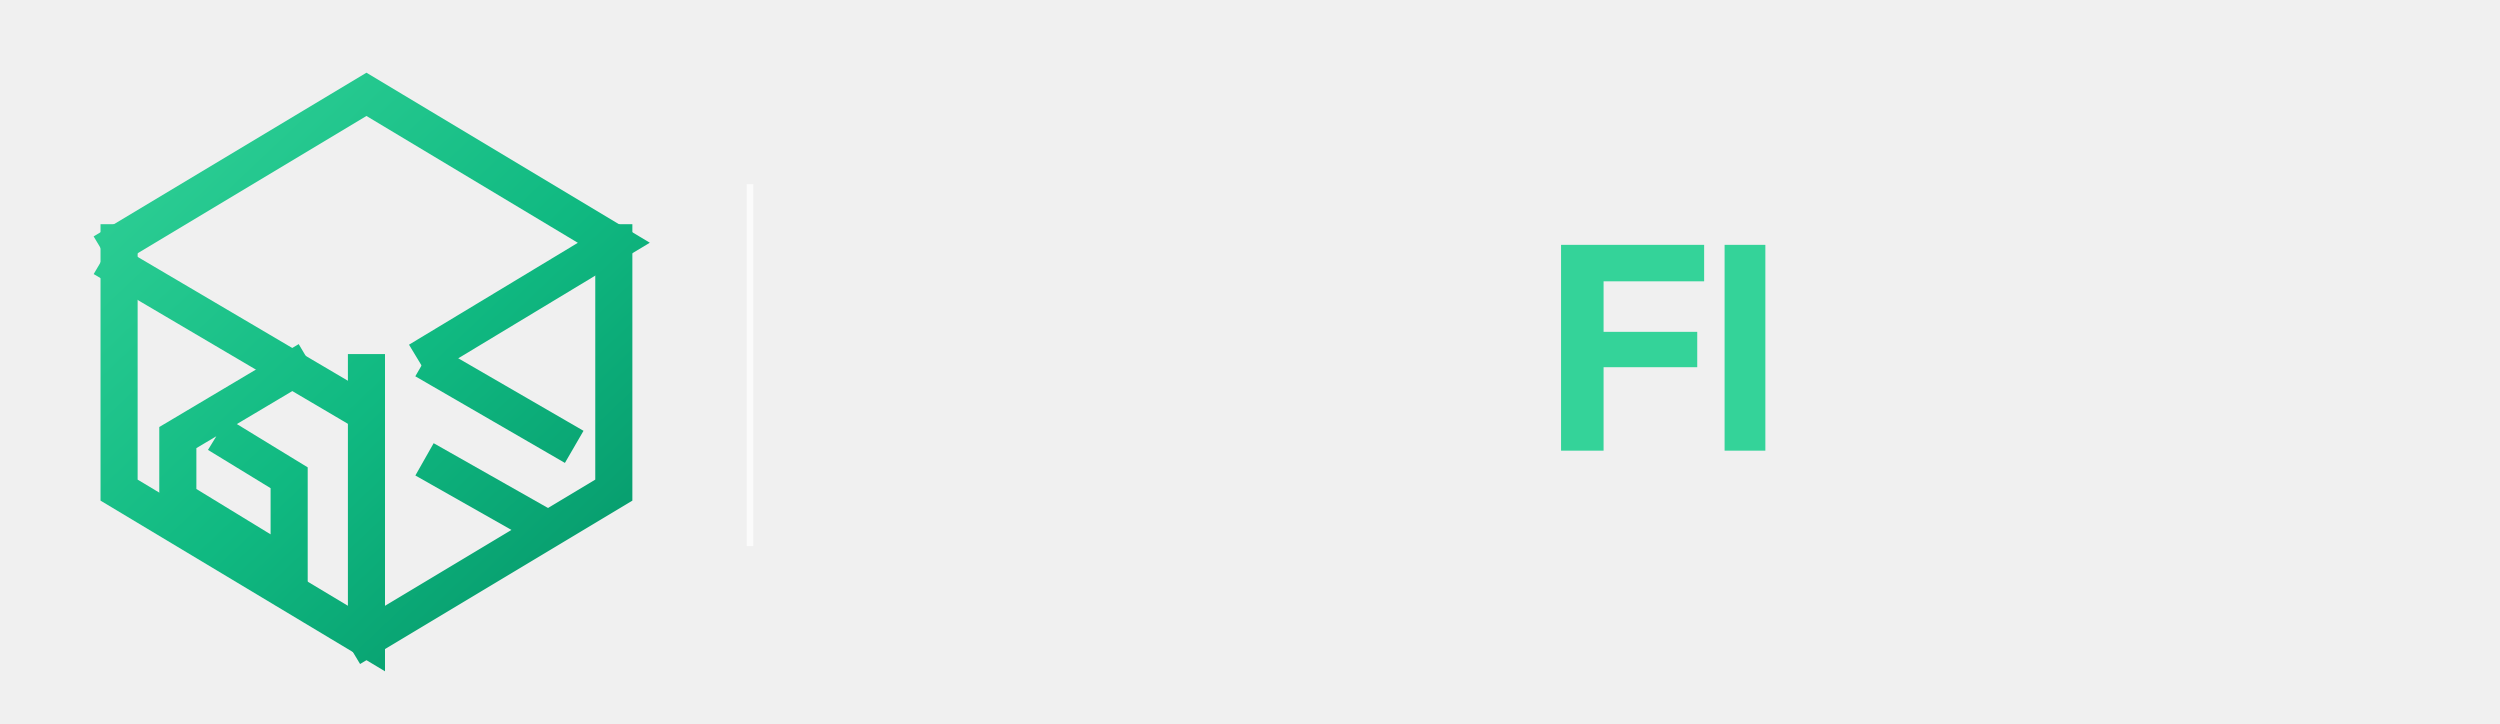
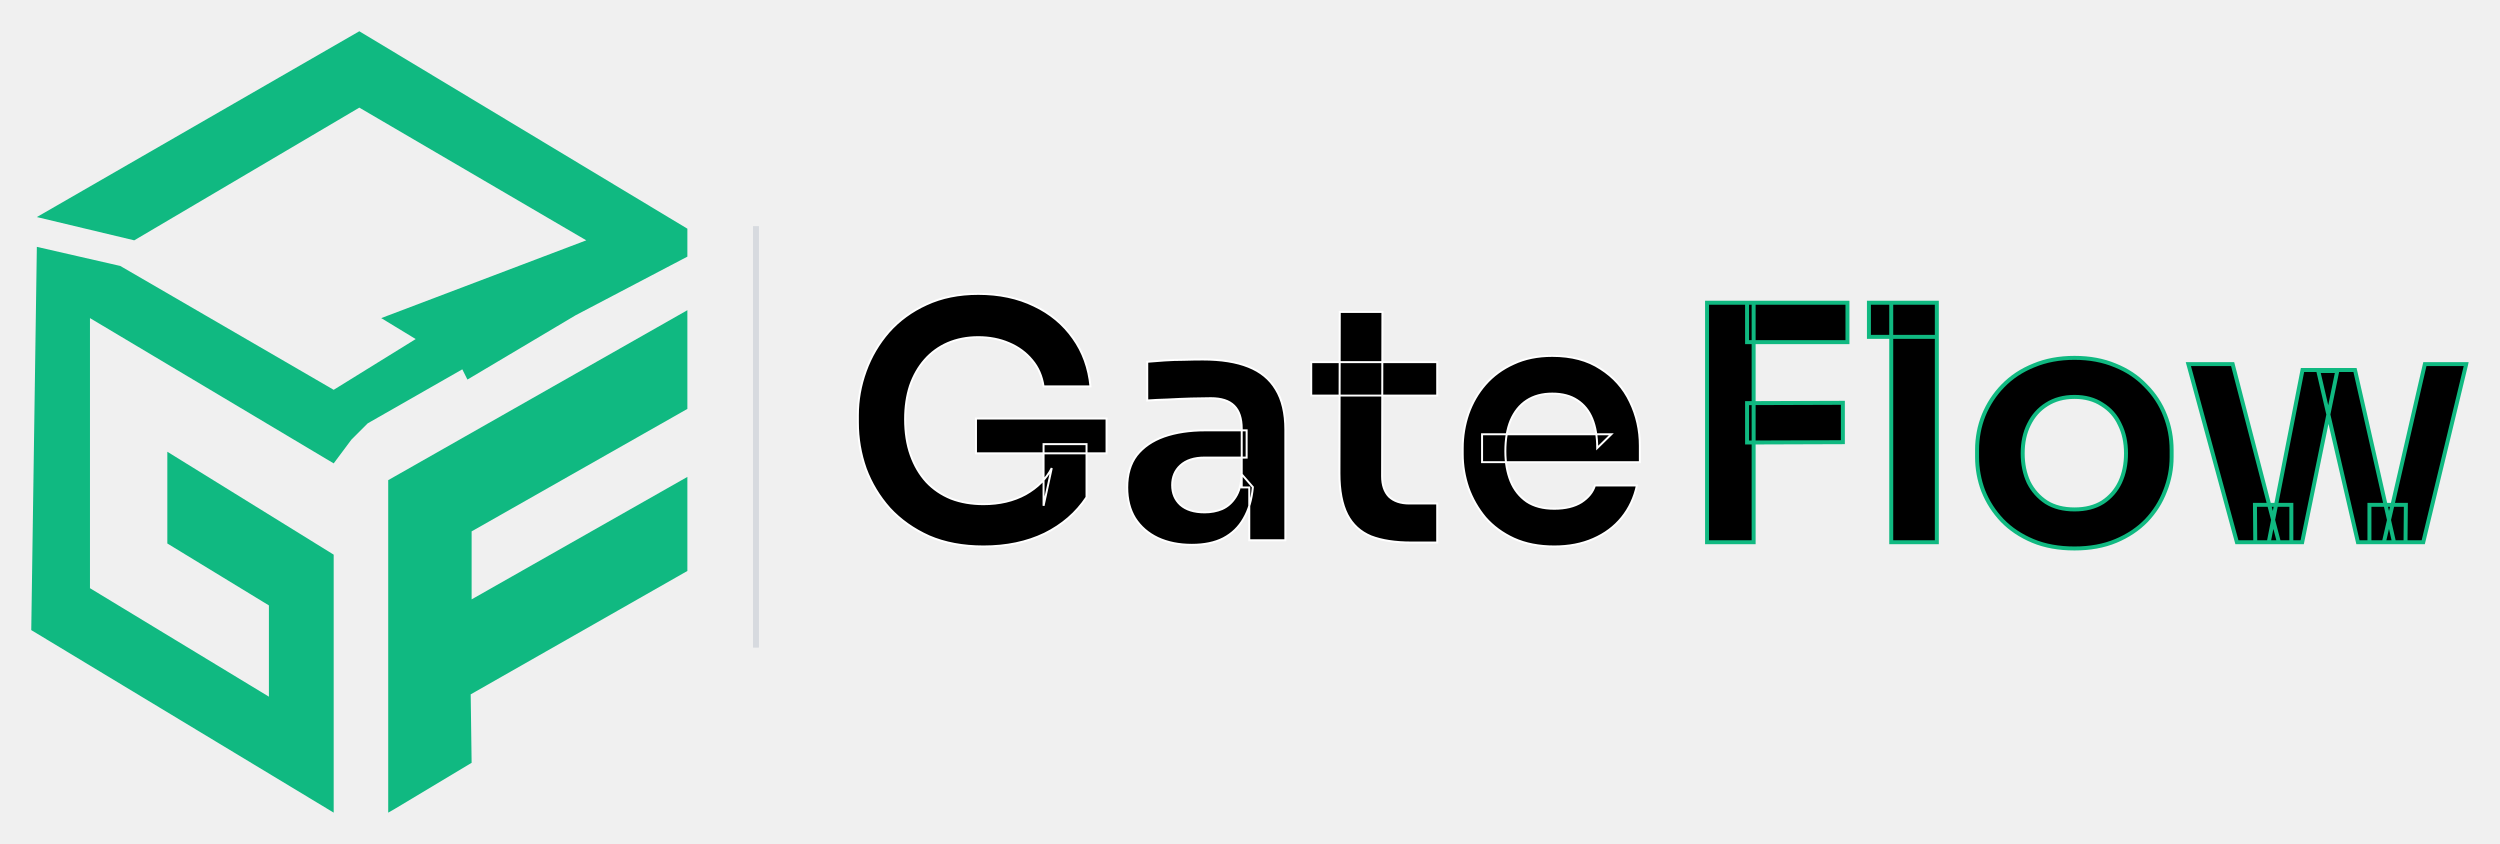
- <svg xmlns="http://www.w3.org/2000/svg" viewBox="0 0 760 220" role="img" aria-labelledby="title desc">
-   <defs>
-     <linearGradient id="gfGradient" x1="20" y1="20" x2="190" y2="200" gradientUnits="userSpaceOnUse">
-       <stop offset="0" stop-color="#34D399" />
-       <stop offset="0.55" stop-color="#10B981" />
-       <stop offset="1" stop-color="#059669" />
-     </linearGradient>
-     <linearGradient id="flowGradient" x1="469.898" y1="60" x2="649.898" y2="145" gradientUnits="userSpaceOnUse">
-       <stop offset="0" stop-color="#34D399" />
-       <stop offset="1" stop-color="#10B981" />
-     </linearGradient>
-   </defs>
-   <g transform="translate(8,8) scale(0.94)">
-     <g fill="none" stroke="url(#gfGradient)" stroke-width="12" stroke-linecap="square" stroke-linejoin="miter">
-       <path d="M30 70 L110 22 L190 70 L132 105" />
-       <path d="M103 121 L30 78" />
-       <path d="M30 70 V150 L110 198 V112" />
-       <path d="M190 70 V150 L110 198" />
-       <path d="M86 111 L49 133 V153 L85 175 V146 L67 135" />
-       <path d="M134 111 L172 133" />
-       <path d="M134 143 L164 160" />
-     </g>
-   </g>
-   <line x1="228" y1="56" x2="228" y2="166" stroke="#FFFFFF" stroke-width="2" opacity="0.75" />
-   <g transform="translate(270,137)">
-     <path d="M32.425,1.008 C48.630,1.008 C60.133,-9.742 C60.133,-25.276 L60.133,-33.258 L33.849,-33.258 L33.849,-23.435 L47.488,-23.435 C47.367,-15.668 C41.361,-10.414 C32.761,-10.414 C22.091,-10.414 C15.668,-18.396 C15.668,-31.242 C15.668,-44.129 C22.051,-52.151 C32.586,-52.151 C40.057,-52.151 C45.231,-47.999 C46.615,-41.616 L59.716,-41.616 C58.117,-54.718 C46.574,-63.573 C32.210,-63.573 C15.332,-63.573 C2.647,-51.237 C2.647,-31.242 C2.647,-11.932 C14.701,1.008 C32.425,1.008 Z M81.208,0.752 C88.021,0.752 C91.837,-1.935 C94.188,-6.262 L94.363,-6.262 L94.363,0.000 L106.457,0.000 L106.457,-30.073 C106.457,-39.560 C99.483,-45.271 C87.349,-45.271 C75.161,-45.271 C67.945,-39.479 C67.394,-30.315 L79.031,-30.315 C79.327,-33.715 C82.350,-36.066 C86.973,-36.066 C91.501,-36.066 C94.229,-33.809 C94.229,-30.530 L94.229,-30.234 C94.229,-27.386 C91.380,-26.996 C83.277,-26.203 C74.032,-25.370 C65.970,-22.508 C65.970,-12.510 C65.970,-3.655 C72.353,0.752 C81.208,0.752 Z M84.661,-7.848 C80.496,-7.848 C77.808,-9.702 C77.808,-12.846 C77.808,-16.380 C81.168,-18.020 C85.414,-18.651 C89.405,-19.269 C92.885,-19.861 C94.309,-20.667 L94.309,-16.206 C94.309,-11.422 C90.614,-7.848 C84.661,-7.848 Z M140.676,-44.344 L131.605,-44.344 L131.605,-56.438 L119.216,-56.438 L119.216,-44.344 L111.570,-44.344 L111.570,-34.642 L119.216,-34.642 L119.216,-11.758 C119.216,-3.695 C123.704,0.000 C133.446,0.000 L140.676,0.000 L140.676,-9.702 L135.932,-9.702 C132.573,-9.702 C131.605,-10.669 C131.605,-13.693 L131.605,-34.642 L140.676,-34.642 L140.676,-44.344 Z M167.126,1.008 C177.876,1.008 C186.449,-5.120 C188.088,-13.948 L176.787,-13.948 C175.658,-10.495 C172.339,-8.277 C167.502,-8.277 C160.998,-8.277 C157.222,-12.510 C157.007,-19.068 L188.545,-19.068 L188.545,-22.387 C188.545,-35.905 C179.770,-45.352 C166.709,-45.352 C153.984,-45.352 C144.954,-35.650 C144.954,-22.132 C144.954,-8.654 C153.688,1.008 C167.126,1.008 Z M157.088,-26.956 C157.760,-32.505 C161.415,-35.945 C166.964,-35.945 C172.541,-35.945 C176.236,-32.505 C176.868,-26.956 L157.088,-26.956 Z" fill="#FFFFFF" />
-   </g>
-   <g transform="translate(469.8977,137)">
-     <path d="M4.663,0.000 L17.590,0.000 L17.590,-25.370 L46.064,-25.370 L46.064,-36.120 L17.590,-36.120 L17.590,-51.479 L48.160,-51.479 L48.160,-62.565 L4.663,-62.565 L4.663,0.000 Z M66.769,-62.565 L54.380,-62.565 L54.380,0.000 L66.769,0.000 L66.769,-62.565 Z M96.075,1.008 C109.553,1.008 C118.623,-8.237 C118.623,-22.132 C118.623,-36.026 C109.553,-45.352 C96.075,-45.352 C82.637,-45.352 C73.567,-36.026 C73.567,-22.132 C73.567,-8.237 C82.637,1.008 C96.075,1.008 Z M96.075,-9.030 C90.068,-9.030 C86.037,-13.894 C86.037,-22.132 C86.037,-30.409 C90.122,-35.314 C96.075,-35.314 C102.081,-35.314 C106.153,-30.409 C106.153,-22.132 C106.153,-13.894 C102.122,-9.030 C96.075,-9.030 Z M135.213,0.000 L147.938,0.000 L153.152,-17.643 C154.241,-21.379 C155.248,-25.316 C156.256,-29.267 C157.264,-25.316 C158.272,-21.379 C159.320,-17.643 L164.480,0.000 L177.286,0.000 L190.938,-44.344 L177.797,-44.344 L173.765,-28.850 C172.462,-23.596 C171.293,-18.020 C170.070,-12.510 C168.767,-18.020 C167.423,-23.637 C166.039,-28.850 L161.833,-44.344 L150.666,-44.344 L146.433,-28.850 C145.036,-23.596 C143.692,-17.979 C142.348,-12.470 C141.139,-17.979 C139.916,-23.596 C138.573,-28.850 L134.501,-44.344 L121.574,-44.344 L135.213,0.000 Z" fill="url(#flowGradient)" />
-   </g>
+ <svg xmlns="http://www.w3.org/2000/svg" viewBox="92.280 33.280 1257.390 424.440" fill="none">
+   <path d="M273 49L110.812 142.449L159.797 154.159L273 87.41L387.141 154.159L284.016 193.272L301.359 203.811L260.109 229.34L152.766 167.041L110.812 157.438L108 350.191L260.109 442V312.249L176.438 260.489V306.628L227.531 337.778V383.682L137.531 329.112V193.272L260.109 266.344L269.016 254.4L277.219 246.203L324.797 219.035L327.375 224.187L381.75 191.867L438 162.356V148.304L273 49Z" fill="#10B981" />
+   <path d="M290.812 440.126L329.484 416.94L329.016 382.511L438 320.446V273.136L329.484 334.733V300.539L438 238.942V189.29L287.531 274.776V442L290.812 440.126Z" fill="#10B981" />
+   <path d="M586.95 308.135C576.61 308.135 567.48 306.43 559.56 303.02C551.75 299.5 545.15 294.825 539.76 288.995C534.48 283.055 530.465 276.4 527.715 269.03C525.075 261.55 523.755 253.795 523.755 245.765V242.135C523.755 234.545 525.075 227.12 527.715 219.86C530.355 212.6 534.205 206.055 539.265 200.225C544.435 194.395 550.76 189.775 558.24 186.365C565.83 182.845 574.52 181.085 584.31 181.085C594.87 181.085 604.22 183.065 612.36 187.025C620.5 190.875 627.045 196.32 631.995 203.36C636.945 210.29 639.86 218.375 640.74 227.615H617.145C616.375 222.445 614.45 218.045 611.37 214.415C608.29 210.675 604.385 207.815 599.655 205.835C595.035 203.855 589.92 202.865 584.31 202.865C578.7 202.865 573.585 203.855 568.965 205.835C564.455 207.815 560.605 210.62 557.415 214.25C554.225 217.88 551.75 222.225 549.99 227.285C548.34 232.345 547.515 237.955 547.515 244.115C547.515 250.825 548.45 256.82 550.32 262.1C552.19 267.38 554.83 271.89 558.24 275.63C561.65 279.26 565.775 282.065 570.615 284.045C575.455 285.915 580.9 286.85 586.95 286.85C594.98 286.85 602.02 285.2 608.07 281.9C614.12 278.49 618.52 274.09 621.27 268.7L617.145 287.675V256.655H638.76V283.385C633.59 291.195 626.55 297.3 617.64 301.7C608.73 305.99 598.5 308.135 586.95 308.135ZM583.155 261.275V243.785H648.825V261.275H583.155ZM720.605 305V278.435H716.81V248.9C716.81 243.73 715.545 239.88 713.015 237.35C710.485 234.82 706.58 233.555 701.3 233.555C698.55 233.555 695.25 233.61 691.4 233.72C687.55 233.83 683.645 233.995 679.685 234.215C675.835 234.325 672.37 234.49 669.29 234.71V215.24C671.82 215.02 674.68 214.8 677.87 214.58C681.06 214.36 684.305 214.25 687.605 214.25C691.015 214.14 694.205 214.085 697.175 214.085C706.415 214.085 714.06 215.295 720.11 217.715C726.27 220.135 730.89 223.93 733.97 229.1C737.16 234.27 738.755 241.035 738.755 249.395V305H720.605ZM691.73 307.31C685.24 307.31 679.52 306.155 674.57 303.845C669.73 301.535 665.935 298.235 663.185 293.945C660.545 289.655 659.225 284.485 659.225 278.435C659.225 271.835 660.82 266.445 664.01 262.265C667.31 258.085 671.875 254.95 677.705 252.86C683.645 250.77 690.575 249.725 698.495 249.725H719.285V263.42H698.165C692.885 263.42 688.815 264.74 685.955 267.38C683.205 269.91 681.83 273.21 681.83 277.28C681.83 281.35 683.205 284.65 685.955 287.18C688.815 289.71 692.885 290.975 698.165 290.975C701.355 290.975 704.27 290.425 706.91 289.325C709.66 288.115 711.915 286.135 713.675 283.385C715.545 280.525 716.59 276.675 716.81 271.835L722.42 278.27C721.87 284.54 720.33 289.82 717.8 294.11C715.38 298.4 711.97 301.7 707.57 304.01C703.28 306.21 698 307.31 691.73 307.31ZM802.262 306.155C794.012 306.155 787.192 305.11 781.802 303.02C776.522 300.82 772.562 297.19 769.922 292.13C767.282 286.96 765.962 280.03 765.962 271.34L766.127 190.16H787.577L787.412 272.825C787.412 277.225 788.567 280.635 790.877 283.055C793.297 285.365 796.707 286.52 801.107 286.52H815.132V306.155H802.262ZM751.772 232.235V215.405H815.132V232.235H751.772ZM873.993 308.135C866.293 308.135 859.528 306.815 853.698 304.175C847.978 301.535 843.193 298.015 839.343 293.615C835.603 289.105 832.743 284.1 830.763 278.6C828.893 273.1 827.958 267.49 827.958 261.77V258.635C827.958 252.695 828.893 246.975 830.763 241.475C832.743 235.865 835.603 230.915 839.343 226.625C843.193 222.225 847.923 218.76 853.533 216.23C859.143 213.59 865.633 212.27 873.003 212.27C882.683 212.27 890.768 214.415 897.258 218.705C903.858 222.885 908.808 228.44 912.108 235.37C915.408 242.19 917.058 249.56 917.058 257.48V265.73H837.693V251.705H902.703L895.608 258.635C895.608 252.915 894.783 248.02 893.133 243.95C891.483 239.88 888.953 236.745 885.543 234.545C882.243 232.345 878.063 231.245 873.003 231.245C867.943 231.245 863.653 232.4 860.133 234.71C856.613 237.02 853.918 240.375 852.048 244.775C850.288 249.065 849.408 254.235 849.408 260.285C849.408 265.895 850.288 270.9 852.048 275.3C853.808 279.59 856.503 283 860.133 285.53C863.763 287.95 868.383 289.16 873.993 289.16C879.603 289.16 884.168 288.06 887.688 285.86C891.208 283.55 893.463 280.745 894.453 277.445H915.573C914.253 283.605 911.723 288.995 907.983 293.615C904.243 298.235 899.458 301.81 893.628 304.34C887.908 306.87 881.363 308.135 873.993 308.135Z" fill="black" />
+   <path d="M559.56 303.02L559.355 303.476L559.362 303.479L559.56 303.02ZM539.76 288.995L539.386 289.327L539.393 289.334L539.76 288.995ZM527.715 269.03L527.243 269.196L527.247 269.205L527.715 269.03ZM527.715 219.86L527.245 219.689V219.689L527.715 219.86ZM539.265 200.225L538.891 199.893L538.887 199.897L539.265 200.225ZM558.24 186.365L558.447 186.82L558.45 186.819L558.24 186.365ZM612.36 187.025L612.141 187.475L612.146 187.477L612.36 187.025ZM631.995 203.36L631.586 203.648L631.588 203.651L631.995 203.36ZM640.74 227.615V228.115H641.29L641.238 227.568L640.74 227.615ZM617.145 227.615L616.65 227.689L616.714 228.115H617.145V227.615ZM611.37 214.415L610.984 214.733L610.989 214.738L611.37 214.415ZM599.655 205.835L599.458 206.295L599.462 206.296L599.655 205.835ZM568.965 205.835L568.768 205.375L568.764 205.377L568.965 205.835ZM557.415 214.25L557.791 214.58V214.58L557.415 214.25ZM549.99 227.285L549.518 227.121L549.515 227.13L549.99 227.285ZM550.32 262.1L549.849 262.267V262.267L550.32 262.1ZM558.24 275.63L557.87 275.967L557.876 275.972L558.24 275.63ZM570.615 284.045L570.426 284.508L570.435 284.511L570.615 284.045ZM608.07 281.9L608.309 282.339L608.316 282.336L608.07 281.9ZM621.27 268.7L621.759 268.806L620.825 268.473L621.27 268.7ZM617.145 287.675H616.645L617.634 287.781L617.145 287.675ZM617.145 256.655V256.155H616.645V256.655H617.145ZM638.76 256.655H639.26V256.155H638.76V256.655ZM638.76 283.385L639.177 283.661L639.26 283.535V283.385H638.76ZM617.64 301.7L617.857 302.151L617.861 302.148L617.64 301.7ZM583.155 261.275H582.655V261.775H583.155V261.275ZM583.155 243.785V243.285H582.655V243.785H583.155ZM648.825 243.785H649.325V243.285H648.825V243.785ZM648.825 261.275V261.775H649.325V261.275H648.825ZM586.95 308.135V307.635C576.665 307.635 567.604 305.939 559.758 302.561L559.56 303.02L559.362 303.479C567.356 306.921 576.555 308.635 586.95 308.635V308.135ZM559.56 303.02L559.765 302.564C552.012 299.07 545.468 294.433 540.127 288.656L539.76 288.995L539.393 289.334C544.832 295.217 551.488 299.93 559.355 303.476L559.56 303.02ZM539.76 288.995L540.134 288.663C534.894 282.768 530.912 276.167 528.183 268.855L527.715 269.03L527.247 269.205C530.018 276.633 534.066 283.342 539.386 289.327L539.76 288.995ZM527.715 269.03L528.186 268.864C525.566 261.438 524.255 253.739 524.255 245.765H523.755H523.255C523.255 253.851 524.584 261.662 527.244 269.196L527.715 269.03ZM523.755 245.765H524.255V242.135H523.755H523.255V245.765H523.755ZM523.755 242.135H524.255C524.255 234.604 525.564 227.237 528.185 220.031L527.715 219.86L527.245 219.689C524.586 227.003 523.255 234.486 523.255 242.135H523.755ZM527.715 219.86L528.185 220.031C530.804 212.828 534.623 206.336 539.643 200.553L539.265 200.225L538.887 199.897C533.787 205.773 529.906 212.372 527.245 219.689L527.715 219.86ZM539.265 200.225L539.639 200.557C544.76 194.782 551.027 190.203 558.447 186.82L558.24 186.365L558.033 185.91C550.493 189.347 544.11 194.008 538.891 199.893L539.265 200.225ZM558.24 186.365L558.45 186.819C565.964 183.334 574.58 181.585 584.31 181.585V181.085V180.585C574.46 180.585 565.696 182.356 558.03 185.911L558.24 186.365ZM584.31 181.085V181.585C594.807 181.585 604.08 183.553 612.141 187.475L612.36 187.025L612.579 186.575C604.36 182.577 594.933 180.585 584.31 180.585V181.085ZM612.36 187.025L612.146 187.477C620.212 191.292 626.688 196.682 631.586 203.648L631.995 203.36L632.404 203.072C627.402 195.958 620.788 190.458 612.574 186.573L612.36 187.025ZM631.995 203.36L631.588 203.651C636.482 210.503 639.37 218.502 640.242 227.662L640.74 227.615L641.238 227.568C640.35 218.248 637.408 210.077 632.402 203.069L631.995 203.36ZM640.74 227.615V227.115H617.145V227.615V228.115H640.74V227.615ZM617.145 227.615L617.64 227.541C616.857 222.288 614.897 217.799 611.751 214.092L611.37 214.415L610.989 214.738C614.003 218.291 615.893 222.602 616.65 227.689L617.145 227.615ZM611.37 214.415L611.756 214.097C608.621 210.291 604.649 207.383 599.848 205.374L599.655 205.835L599.462 206.296C604.121 208.247 607.959 211.059 610.984 214.733L611.37 214.415ZM599.655 205.835L599.852 205.375C595.163 203.366 589.98 202.365 584.31 202.365V202.865V203.365C589.86 203.365 594.907 204.344 599.458 206.295L599.655 205.835ZM584.31 202.865V202.365C578.64 202.365 573.457 203.366 568.768 205.375L568.965 205.835L569.162 206.295C573.713 204.344 578.76 203.365 584.31 203.365V202.865ZM568.965 205.835L568.764 205.377C564.189 207.386 560.279 210.234 557.039 213.92L557.415 214.25L557.791 214.58C560.931 211.006 564.721 208.244 569.166 206.293L568.965 205.835ZM557.415 214.25L557.039 213.92C553.802 217.603 551.297 222.006 549.518 227.121L549.99 227.285L550.462 227.449C552.203 222.444 554.648 218.157 557.791 214.58L557.415 214.25ZM549.99 227.285L549.515 227.13C547.846 232.247 547.015 237.91 547.015 244.115H547.515H548.015C548.015 238 548.834 232.443 550.465 227.44L549.99 227.285ZM547.515 244.115H547.015C547.015 250.871 547.956 256.924 549.849 262.267L550.32 262.1L550.791 261.933C548.944 256.716 548.015 250.779 548.015 244.115H547.515ZM550.32 262.1L549.849 262.267C551.739 267.603 554.411 272.173 557.871 275.967L558.24 275.63L558.609 275.293C555.249 271.607 552.641 267.157 550.791 261.933L550.32 262.1ZM558.24 275.63L557.876 275.972C561.337 279.657 565.523 282.502 570.426 284.508L570.615 284.045L570.804 283.582C566.027 281.628 561.963 278.863 558.604 275.288L558.24 275.63ZM570.615 284.045L570.435 284.511C575.341 286.407 580.848 287.35 586.95 287.35V286.85V286.35C580.952 286.35 575.569 285.423 570.795 283.579L570.615 284.045ZM586.95 286.85V287.35C595.05 287.35 602.175 285.685 608.309 282.339L608.07 281.9L607.831 281.461C601.865 284.715 594.91 286.35 586.95 286.35V286.85ZM608.07 281.9L608.316 282.336C614.438 278.885 618.914 274.417 621.715 268.927L621.27 268.7L620.825 268.473C618.126 273.763 613.802 278.095 607.825 281.464L608.07 281.9ZM621.27 268.7L620.781 268.594L616.656 287.569L617.145 287.675L617.634 287.781L621.759 268.806L621.27 268.7ZM617.145 287.675H617.645V256.655H617.145H616.645V287.675H617.145ZM617.145 256.655V257.155H638.76V256.655V256.155H617.145V256.655ZM638.76 256.655H638.26V283.385H638.76H639.26V256.655H638.76ZM638.76 283.385L638.343 283.109C633.225 290.841 626.254 296.888 617.419 301.252L617.64 301.7L617.861 302.148C626.846 297.712 633.955 291.549 639.177 283.661L638.76 283.385ZM617.64 301.7L617.423 301.249C608.591 305.502 598.437 307.635 586.95 307.635V308.135V308.635C598.563 308.635 608.869 306.478 617.857 302.15L617.64 301.7ZM583.155 261.275H583.655V243.785H583.155H582.655V261.275H583.155ZM583.155 243.785V244.285H648.825V243.785V243.285H583.155V243.785ZM648.825 243.785H648.325V261.275H648.825H649.325V243.785H648.825ZM648.825 261.275V260.775H583.155V261.275V261.775H648.825V261.275ZM720.605 305H720.105V305.5H720.605V305ZM720.605 278.435H721.105V277.935H720.605V278.435ZM716.81 278.435H716.31V278.935H716.81V278.435ZM691.4 233.72L691.414 234.22V234.22L691.4 233.72ZM679.685 234.215L679.699 234.715L679.713 234.714L679.685 234.215ZM669.29 234.71H668.79V235.247L669.326 235.209L669.29 234.71ZM669.29 215.24L669.247 214.742L668.79 214.782V215.24H669.29ZM677.87 214.58L677.836 214.081V214.081L677.87 214.58ZM687.605 214.25V214.75H687.613L687.621 214.75L687.605 214.25ZM720.11 217.715L719.924 218.179L719.927 218.18L720.11 217.715ZM733.97 229.1L733.541 229.356L733.545 229.363L733.97 229.1ZM738.755 305V305.5H739.255V305H738.755ZM674.57 303.845L674.355 304.296L674.359 304.298L674.57 303.845ZM663.185 293.945L662.759 294.207L662.764 294.215L663.185 293.945ZM664.01 262.265L663.618 261.955L663.613 261.962L664.01 262.265ZM677.705 252.86L677.539 252.388L677.536 252.389L677.705 252.86ZM719.285 249.725H719.785V249.225H719.285V249.725ZM719.285 263.42V263.92H719.785V263.42H719.285ZM685.955 267.38L686.294 267.748L686.294 267.747L685.955 267.38ZM685.955 287.18L685.617 287.548L685.624 287.555L685.955 287.18ZM706.91 289.325L707.103 289.787L707.112 289.783L706.91 289.325ZM713.675 283.385L713.257 283.111L713.254 283.115L713.675 283.385ZM716.81 271.835L717.187 271.506L716.367 270.566L716.311 271.812L716.81 271.835ZM722.42 278.27L722.918 278.314L722.937 278.102L722.797 277.941L722.42 278.27ZM717.8 294.11L717.369 293.856L717.365 293.864L717.8 294.11ZM707.57 304.01L707.798 304.455L707.803 304.453L707.57 304.01ZM720.605 305H721.105V278.435H720.605H720.105V305H720.605ZM720.605 278.435V277.935H716.81V278.435V278.935H720.605V278.435ZM716.81 278.435H717.31V248.9H716.81H716.31V278.435H716.81ZM716.81 248.9H717.31C717.31 243.657 716.027 239.655 713.369 236.996L713.015 237.35L712.662 237.704C715.063 240.105 716.31 243.803 716.31 248.9H716.81ZM713.015 237.35L713.369 236.996C710.708 234.336 706.65 233.055 701.3 233.055V233.555V234.055C706.51 234.055 710.262 235.304 712.662 237.704L713.015 237.35ZM701.3 233.555V233.055C698.544 233.055 695.239 233.11 691.386 233.22L691.4 233.72L691.414 234.22C695.261 234.11 698.556 234.055 701.3 234.055V233.555ZM691.4 233.72L691.386 233.22C687.531 233.33 683.622 233.496 679.657 233.716L679.685 234.215L679.713 234.714C683.669 234.494 687.569 234.33 691.414 234.22L691.4 233.72ZM679.685 234.215L679.671 233.715C675.815 233.825 672.343 233.991 669.255 234.211L669.29 234.71L669.326 235.209C672.397 234.989 675.855 234.825 679.699 234.715L679.685 234.215ZM669.29 234.71H669.79V215.24H669.29H668.79V234.71H669.29ZM669.29 215.24L669.333 215.738C671.86 215.518 674.717 215.299 677.905 215.079L677.87 214.58L677.836 214.081C674.644 214.301 671.78 214.522 669.247 214.742L669.29 215.24ZM677.87 214.58L677.905 215.079C681.083 214.86 684.316 214.75 687.605 214.75V214.25V213.75C684.294 213.75 681.038 213.86 677.836 214.081L677.87 214.58ZM687.605 214.25L687.621 214.75C691.027 214.64 694.211 214.585 697.175 214.585V214.085V213.585C694.199 213.585 691.004 213.64 687.589 213.75L687.605 214.25ZM697.175 214.085V214.585C706.376 214.585 713.953 215.791 719.924 218.179L720.11 217.715L720.296 217.251C714.168 214.799 706.454 213.585 697.175 213.585V214.085ZM720.11 217.715L719.927 218.18C725.995 220.564 730.523 224.291 733.541 229.356L733.97 229.1L734.4 228.844C731.257 223.569 726.545 219.706 720.293 217.25L720.11 217.715ZM733.97 229.1L733.545 229.363C736.671 234.429 738.255 241.094 738.255 249.395H738.755H739.255C739.255 240.976 737.649 234.111 734.396 228.837L733.97 229.1ZM738.755 249.395H738.255V305H738.755H739.255V249.395H738.755ZM738.755 305V304.5H720.605V305V305.5H738.755V305ZM691.73 307.31V306.81C685.3 306.81 679.654 305.666 674.782 303.392L674.57 303.845L674.359 304.298C679.386 306.644 685.181 307.81 691.73 307.81V307.31ZM674.57 303.845L674.786 303.394C670.025 301.122 666.303 297.883 663.606 293.675L663.185 293.945L662.764 294.215C665.567 298.587 669.435 301.948 674.355 304.296L674.57 303.845ZM663.185 293.945L663.611 293.683C661.028 289.486 659.725 284.411 659.725 278.435H659.225H658.725C658.725 284.559 660.062 289.824 662.759 294.207L663.185 293.945ZM659.225 278.435H659.725C659.725 271.916 661.3 266.641 664.408 262.568L664.01 262.265L663.613 261.962C660.341 266.249 658.725 271.754 658.725 278.435H659.225ZM664.01 262.265L664.403 262.575C667.636 258.48 672.117 255.394 677.874 253.331L677.705 252.86L677.536 252.389C671.633 254.506 666.985 257.69 663.618 261.955L664.01 262.265ZM677.705 252.86L677.871 253.332C683.746 251.265 690.618 250.225 698.495 250.225V249.725V249.225C690.533 249.225 683.544 250.275 677.539 252.388L677.705 252.86ZM698.495 249.725V250.225H719.285V249.725V249.225H698.495V249.725ZM719.285 249.725H718.785V263.42H719.285H719.785V249.725H719.285ZM719.285 263.42V262.92H698.165V263.42V263.92H719.285V263.42ZM698.165 263.42V262.92C692.805 262.92 688.597 264.261 685.616 267.013L685.955 267.38L686.294 267.747C689.033 265.219 692.965 263.92 698.165 263.92V263.42ZM685.955 267.38L685.617 267.012C682.754 269.646 681.33 273.084 681.33 277.28H681.83H682.33C682.33 273.336 683.656 270.174 686.294 267.748L685.955 267.38ZM681.83 277.28H681.33C681.33 281.476 682.754 284.914 685.617 287.548L685.955 287.18L686.294 286.812C683.656 284.386 682.33 281.224 682.33 277.28H681.83ZM685.955 287.18L685.624 287.555C688.605 290.192 692.81 291.475 698.165 291.475V290.975V290.475C692.96 290.475 689.025 289.228 686.286 286.805L685.955 287.18ZM698.165 290.975V291.475C701.414 291.475 704.395 290.915 707.102 289.787L706.91 289.325L706.718 288.863C704.145 289.935 701.297 290.475 698.165 290.475V290.975ZM706.91 289.325L707.112 289.783C709.96 288.53 712.288 286.48 714.096 283.655L713.675 283.385L713.254 283.115C711.542 285.79 709.361 287.7 706.709 288.867L706.91 289.325ZM713.675 283.385L714.094 283.659C716.029 280.699 717.087 276.752 717.31 271.858L716.81 271.835L716.311 271.812C716.093 276.598 715.061 280.351 713.257 283.111L713.675 283.385ZM716.81 271.835L716.433 272.164L722.043 278.599L722.42 278.27L722.797 277.941L717.187 271.506L716.81 271.835ZM722.42 278.27L721.922 278.226C721.377 284.441 719.853 289.645 717.369 293.856L717.8 294.11L718.231 294.364C720.807 289.995 722.363 284.639 722.918 278.314L722.42 278.27ZM717.8 294.11L717.365 293.864C714.992 298.07 711.653 301.302 707.338 303.567L707.57 304.01L707.803 304.453C712.287 302.098 715.768 298.73 718.236 294.356L717.8 294.11ZM707.57 304.01L707.342 303.565C703.141 305.72 697.944 306.81 691.73 306.81V307.31V307.81C698.056 307.81 703.42 306.7 707.798 304.455L707.57 304.01ZM781.802 303.02L781.61 303.482L781.621 303.486L781.802 303.02ZM769.922 292.13L769.477 292.357L769.479 292.361L769.922 292.13ZM765.962 271.34L765.462 271.339V271.34H765.962ZM766.127 190.16V189.66H765.628L765.627 190.159L766.127 190.16ZM787.577 190.16L788.077 190.161L788.078 189.66H787.577V190.16ZM787.412 272.825L786.912 272.824V272.825H787.412ZM790.877 283.055L790.515 283.4L790.523 283.409L790.532 283.417L790.877 283.055ZM815.132 286.52H815.632V286.02H815.132V286.52ZM815.132 306.155V306.655H815.632V306.155H815.132ZM751.772 232.235H751.272V232.735H751.772V232.235ZM751.772 215.405V214.905H751.272V215.405H751.772ZM815.132 215.405H815.632V214.905H815.132V215.405ZM815.132 232.235V232.735H815.632V232.235H815.132ZM802.262 306.155V305.655C794.05 305.655 787.296 304.614 781.983 302.554L781.802 303.02L781.621 303.486C787.088 305.606 793.975 306.655 802.262 306.655V306.155ZM781.802 303.02L781.994 302.558C776.822 300.403 772.951 296.855 770.365 291.899L769.922 292.13L769.479 292.361C772.173 297.525 776.222 301.237 781.61 303.482L781.802 303.02ZM769.922 292.13L770.367 291.903C767.777 286.829 766.462 279.987 766.462 271.34H765.962H765.462C765.462 280.073 766.787 287.091 769.477 292.357L769.922 292.13ZM765.962 271.34L766.462 271.341L766.627 190.161L766.127 190.16L765.627 190.159L765.462 271.339L765.962 271.34ZM766.127 190.16V190.66H787.577V190.16V189.66H766.127V190.16ZM787.577 190.16L787.077 190.159L786.912 272.824L787.412 272.825L787.912 272.826L788.077 190.161L787.577 190.16ZM787.412 272.825H786.912C786.912 277.312 788.091 280.861 790.515 283.4L790.877 283.055L791.239 282.71C789.043 280.409 787.912 277.138 787.912 272.825H787.412ZM790.877 283.055L790.532 283.417C793.071 285.841 796.62 287.02 801.107 287.02V286.52V286.02C796.794 286.02 793.523 284.889 791.222 282.693L790.877 283.055ZM801.107 286.52V287.02H815.132V286.52V286.02H801.107V286.52ZM815.132 286.52H814.632V306.155H815.132H815.632V286.52H815.132ZM815.132 306.155V305.655H802.262V306.155V306.655H815.132V306.155ZM751.772 232.235H752.272V215.405H751.772H751.272V232.235H751.772ZM751.772 215.405V215.905H815.132V215.405V214.905H751.772V215.405ZM815.132 215.405H814.632V232.235H815.132H815.632V215.405H815.132ZM815.132 232.235V231.735H751.772V232.235V232.735H815.132V232.235ZM853.698 304.175L853.489 304.629L853.492 304.63L853.698 304.175ZM839.343 293.615L838.958 293.934L838.967 293.944L839.343 293.615ZM830.763 278.6L830.29 278.761L830.293 278.769L830.763 278.6ZM830.763 241.475L830.292 241.309L830.29 241.314L830.763 241.475ZM839.343 226.625L838.967 226.296L838.966 226.296L839.343 226.625ZM853.533 216.23L853.739 216.686L853.746 216.682L853.533 216.23ZM897.258 218.705L896.983 219.122L896.991 219.127L897.258 218.705ZM912.108 235.37L911.657 235.585L911.658 235.588L912.108 235.37ZM917.058 265.73V266.23H917.558V265.73H917.058ZM837.693 265.73H837.193V266.23H837.693V265.73ZM837.693 251.705V251.205H837.193V251.705H837.693ZM902.703 251.705L903.053 252.063L903.931 251.205H902.703V251.705ZM895.608 258.635H895.108V259.822L895.958 258.993L895.608 258.635ZM893.133 243.95L893.597 243.762V243.762L893.133 243.95ZM885.543 234.545L885.266 234.961L885.272 234.965L885.543 234.545ZM860.133 234.71L859.859 234.292V234.292L860.133 234.71ZM852.048 244.775L851.588 244.579L851.586 244.585L852.048 244.775ZM852.048 275.3L851.584 275.486L851.586 275.49L852.048 275.3ZM860.133 285.53L859.847 285.94L859.856 285.946L860.133 285.53ZM887.688 285.86L887.953 286.284L887.963 286.278L887.688 285.86ZM894.453 277.445V276.945H894.081L893.974 277.301L894.453 277.445ZM915.573 277.445L916.062 277.55L916.192 276.945H915.573V277.445ZM907.983 293.615L907.595 293.3V293.3L907.983 293.615ZM893.628 304.34L893.429 303.881L893.426 303.883L893.628 304.34ZM873.993 308.135V307.635C866.35 307.635 859.658 306.325 853.905 303.72L853.698 304.175L853.492 304.63C859.399 307.305 866.236 308.635 873.993 308.635V308.135ZM853.698 304.175L853.908 303.721C848.247 301.108 843.52 297.629 839.72 293.286L839.343 293.615L838.967 293.944C842.867 298.401 847.71 301.962 853.489 304.629L853.698 304.175ZM839.343 293.615L839.728 293.296C836.025 288.83 833.194 283.876 831.234 278.431L830.763 278.6L830.293 278.769C832.293 284.324 835.182 289.38 838.958 293.934L839.343 293.615ZM830.763 278.6L831.237 278.439C829.384 272.99 828.458 267.434 828.458 261.77H827.958H827.458C827.458 267.546 828.403 273.21 830.29 278.761L830.763 278.6ZM827.958 261.77H828.458V258.635H827.958H827.458V261.77H827.958ZM827.958 258.635H828.458C828.458 252.748 829.385 247.083 831.237 241.636L830.763 241.475L830.29 241.314C828.402 246.867 827.458 252.642 827.458 258.635H827.958ZM830.763 241.475L831.235 241.641C833.195 236.088 836.024 231.194 839.72 226.954L839.343 226.625L838.966 226.296C835.183 230.636 832.292 235.642 830.292 241.309L830.763 241.475ZM839.343 226.625L839.72 226.954C843.52 222.611 848.191 219.188 853.739 216.686L853.533 216.23L853.328 215.774C847.656 218.332 842.867 221.839 838.967 226.296L839.343 226.625ZM853.533 216.23L853.746 216.682C859.278 214.079 865.693 212.77 873.003 212.77V212.27V211.77C865.573 211.77 859.008 213.101 853.32 215.778L853.533 216.23ZM873.003 212.27V212.77C882.609 212.77 890.592 214.898 896.983 219.122L897.258 218.705L897.534 218.288C890.944 213.932 882.757 211.77 873.003 211.77V212.27ZM897.258 218.705L896.991 219.127C903.513 223.258 908.398 228.742 911.657 235.585L912.108 235.37L912.56 235.155C909.218 228.138 904.204 222.512 897.526 218.283L897.258 218.705ZM912.108 235.37L911.658 235.588C914.924 242.337 916.558 249.632 916.558 257.48H917.058H917.558C917.558 249.488 915.893 242.043 912.558 235.152L912.108 235.37ZM917.058 257.48H916.558V265.73H917.058H917.558V257.48H917.058ZM917.058 265.73V265.23H837.693V265.73V266.23H917.058V265.73ZM837.693 265.73H838.193V251.705H837.693H837.193V265.73H837.693ZM837.693 251.705V252.205H902.703V251.705V251.205H837.693V251.705ZM902.703 251.705L902.354 251.347L895.259 258.277L895.608 258.635L895.958 258.993L903.053 252.063L902.703 251.705ZM895.608 258.635H896.108C896.108 252.869 895.277 247.907 893.597 243.762L893.133 243.95L892.67 244.138C894.29 248.133 895.108 252.961 895.108 258.635H895.608ZM893.133 243.95L893.597 243.762C891.911 239.605 889.318 236.385 885.814 234.125L885.543 234.545L885.272 234.965C888.589 237.105 891.055 240.155 892.67 244.138L893.133 243.95ZM885.543 234.545L885.821 234.129C882.419 231.861 878.135 230.745 873.003 230.745V231.245V231.745C877.992 231.745 882.068 232.829 885.266 234.961L885.543 234.545ZM873.003 231.245V230.745C867.866 230.745 863.476 231.919 859.859 234.292L860.133 234.71L860.408 235.128C863.831 232.881 868.021 231.745 873.003 231.745V231.245ZM860.133 234.71L859.859 234.292C856.246 236.663 853.491 240.101 851.588 244.579L852.048 244.775L852.508 244.971C854.345 240.649 856.981 237.377 860.408 235.128L860.133 234.71ZM852.048 244.775L851.586 244.585C849.795 248.951 848.908 254.189 848.908 260.285H849.408H849.908C849.908 254.281 850.782 249.179 852.511 244.965L852.048 244.775ZM849.408 260.285H848.908C848.908 265.947 849.797 271.017 851.584 275.486L852.048 275.3L852.513 275.114C850.78 270.783 849.908 265.843 849.908 260.285H849.408ZM852.048 275.3L851.586 275.49C853.38 279.864 856.135 283.353 859.847 285.94L860.133 285.53L860.419 285.12C856.872 282.647 854.236 279.316 852.511 275.11L852.048 275.3ZM860.133 285.53L859.856 285.946C863.589 288.434 868.313 289.66 873.993 289.66V289.16V288.66C868.454 288.66 863.938 287.466 860.411 285.114L860.133 285.53ZM873.993 289.16V289.66C879.665 289.66 884.331 288.548 887.953 286.284L887.688 285.86L887.423 285.436C884.006 287.572 879.542 288.66 873.993 288.66V289.16ZM887.688 285.86L887.963 286.278C891.558 283.918 893.901 281.025 894.932 277.589L894.453 277.445L893.974 277.301C893.025 280.465 890.858 283.182 887.414 285.442L887.688 285.86ZM894.453 277.445V277.945H915.573V277.445V276.945H894.453V277.445ZM915.573 277.445L915.084 277.34C913.78 283.428 911.282 288.745 907.595 293.3L907.983 293.615L908.372 293.93C912.164 289.245 914.727 283.782 916.062 277.55L915.573 277.445ZM907.983 293.615L907.595 293.3C903.909 297.854 899.191 301.381 893.429 303.881L893.628 304.34L893.827 304.799C899.726 302.239 904.578 298.616 908.372 293.93L907.983 293.615ZM893.628 304.34L893.426 303.883C887.78 306.38 881.306 307.635 873.993 307.635V308.135V308.635C881.421 308.635 888.036 307.36 893.831 304.797L893.628 304.34Z" fill="white" />
+   <mask id="path-4-outside-1_18_126" maskUnits="userSpaceOnUse" x="949" y="184" width="385" height="127" fill="black">
+     <rect fill="white" x="949" y="184" width="385" height="127" />
+   </mask>
+   <path d="M950.85 306V185.55H974.28V306H950.85ZM970.98 255.84V236.04L1019.16 235.875V255.675L970.98 255.84ZM970.98 205.35V185.55H1021.47V205.35H970.98ZM1043.49 306V185.55H1066.42V306H1043.49ZM1032.27 202.71V185.55H1066.42V202.71H1032.27ZM1135.67 309.135C1127.75 309.135 1120.76 307.87 1114.71 305.34C1108.66 302.81 1103.55 299.4 1099.37 295.11C1095.19 290.71 1092 285.76 1089.8 280.26C1087.71 274.76 1086.66 269.04 1086.66 263.1V259.635C1086.66 253.475 1087.76 247.645 1089.96 242.145C1092.27 236.535 1095.52 231.585 1099.7 227.295C1103.99 222.895 1109.16 219.485 1115.21 217.065C1121.26 214.535 1128.08 213.27 1135.67 213.27C1143.26 213.27 1150.08 214.535 1156.13 217.065C1162.18 219.485 1167.29 222.895 1171.47 227.295C1175.76 231.585 1179.01 236.535 1181.21 242.145C1183.41 247.645 1184.51 253.475 1184.51 259.635V263.1C1184.51 269.04 1183.41 274.76 1181.21 280.26C1179.12 285.76 1175.98 290.71 1171.8 295.11C1167.62 299.4 1162.51 302.81 1156.46 305.34C1150.41 307.87 1143.48 309.135 1135.67 309.135ZM1135.67 289.5C1141.28 289.5 1146.01 288.29 1149.86 285.87C1153.71 283.34 1156.62 279.985 1158.6 275.805C1160.58 271.515 1161.57 266.675 1161.57 261.285C1161.57 255.785 1160.53 250.945 1158.44 246.765C1156.46 242.475 1153.49 239.12 1149.53 236.7C1145.68 234.17 1141.06 232.905 1135.67 232.905C1130.28 232.905 1125.6 234.17 1121.64 236.7C1117.79 239.12 1114.82 242.475 1112.73 246.765C1110.64 250.945 1109.6 255.785 1109.6 261.285C1109.6 266.675 1110.59 271.515 1112.57 275.805C1114.66 279.985 1117.63 283.34 1121.48 285.87C1125.33 288.29 1130.06 289.5 1135.67 289.5ZM1233.35 306L1250.34 219.375H1276.74L1296.38 306H1278.23L1258.26 219.87H1267.83L1250.18 306H1233.35ZM1226.58 306L1226.42 287.19H1244.73V306H1226.58ZM1217.34 306L1192.92 216.405H1215.2L1238.46 306H1217.34ZM1284 306V287.19H1302.32L1302.15 306H1284ZM1291.26 306L1311.89 216.405H1332.68L1311.06 306H1291.26Z" fill="black" />
+   <path d="M950.85 306H949.85V307H950.85V306ZM950.85 185.55V184.55H949.85V185.55H950.85ZM974.28 185.55H975.28V184.55H974.28V185.55ZM974.28 306V307H975.28V306H974.28ZM970.98 255.84H969.98V256.843L970.983 256.84L970.98 255.84ZM970.98 236.04L970.977 235.04L969.98 235.043V236.04H970.98ZM1019.16 235.875H1020.16V234.872L1019.16 234.875L1019.16 235.875ZM1019.16 255.675L1019.16 256.675L1020.16 256.672V255.675H1019.16ZM970.98 205.35H969.98V206.35H970.98V205.35ZM970.98 185.55V184.55H969.98V185.55H970.98ZM1021.47 185.55H1022.47V184.55H1021.47V185.55ZM1021.47 205.35V206.35H1022.47V205.35H1021.47ZM950.85 306H951.85V185.55H950.85H949.85V306H950.85ZM950.85 185.55V186.55H974.28V185.55V184.55H950.85V185.55ZM974.28 185.55H973.28V306H974.28H975.28V185.55H974.28ZM974.28 306V305H950.85V306V307H974.28V306ZM970.98 255.84H971.98V236.04H970.98H969.98V255.84H970.98ZM970.98 236.04L970.983 237.04L1019.16 236.875L1019.16 235.875L1019.16 234.875L970.977 235.04L970.98 236.04ZM1019.16 235.875H1018.16V255.675H1019.16H1020.16V235.875H1019.16ZM1019.16 255.675L1019.16 254.675L970.977 254.84L970.98 255.84L970.983 256.84L1019.16 256.675L1019.16 255.675ZM970.98 205.35H971.98V185.55H970.98H969.98V205.35H970.98ZM970.98 185.55V186.55H1021.47V185.55V184.55H970.98V185.55ZM1021.47 185.55H1020.47V205.35H1021.47H1022.47V185.55H1021.47ZM1021.47 205.35V204.35H970.98V205.35V206.35H1021.47V205.35ZM1043.49 306H1042.49V307H1043.49V306ZM1043.49 185.55V184.55H1042.49V185.55H1043.49ZM1066.42 185.55H1067.42V184.55H1066.42V185.55ZM1066.42 306V307H1067.42V306H1066.42ZM1032.27 202.71H1031.27V203.71H1032.27V202.71ZM1032.27 185.55V184.55H1031.27V185.55H1032.27ZM1066.42 185.55H1067.42V184.55H1066.42V185.55ZM1066.42 202.71V203.71H1067.42V202.71H1066.42ZM1043.49 306H1044.49V185.55H1043.49H1042.49V306H1043.49ZM1043.49 185.55V186.55H1066.42V185.55V184.55H1043.49V185.55ZM1066.42 185.55H1065.42V306H1066.42H1067.42V185.55H1066.42ZM1066.42 306V305H1043.49V306V307H1066.42V306ZM1032.27 202.71H1033.27V185.55H1032.27H1031.27V202.71H1032.27ZM1032.27 185.55V186.55H1066.42V185.55V184.55H1032.27V185.55ZM1066.42 185.55H1065.42V202.71H1066.42H1067.42V185.55H1066.42ZM1066.42 202.71V201.71H1032.27V202.71V203.71H1066.42V202.71ZM1114.71 305.34L1115.1 304.417V304.417L1114.71 305.34ZM1099.37 295.11L1098.64 295.799L1098.65 295.808L1099.37 295.11ZM1089.8 280.26L1088.86 280.615L1088.87 280.623L1088.87 280.631L1089.8 280.26ZM1089.96 242.145L1089.04 241.764L1089.04 241.774L1089.96 242.145ZM1099.7 227.295L1098.98 226.597L1098.98 226.597L1099.7 227.295ZM1115.21 217.065L1115.58 217.993L1115.59 217.991L1115.6 217.988L1115.21 217.065ZM1156.13 217.065L1155.74 217.988L1155.75 217.991L1155.76 217.993L1156.13 217.065ZM1171.47 227.295L1170.75 227.984L1170.76 227.993L1170.77 228.002L1171.47 227.295ZM1181.21 242.145L1180.28 242.51L1180.28 242.516L1181.21 242.145ZM1181.21 280.26L1180.28 279.889L1180.28 279.897L1180.27 279.905L1181.21 280.26ZM1171.8 295.11L1172.52 295.808L1172.53 295.799L1171.8 295.11ZM1156.46 305.34L1156.07 304.417L1156.46 305.34ZM1149.86 285.87L1150.39 286.717L1150.4 286.711L1150.41 286.706L1149.86 285.87ZM1158.6 275.805L1159.51 276.233L1159.51 276.224L1158.6 275.805ZM1158.44 246.765L1157.53 247.184L1157.54 247.198L1157.54 247.212L1158.44 246.765ZM1149.53 236.7L1148.98 237.536L1148.99 237.545L1149.01 237.553L1149.53 236.7ZM1121.64 236.7L1122.18 237.547L1122.18 237.543L1121.64 236.7ZM1112.73 246.765L1113.63 247.212L1113.63 247.203L1112.73 246.765ZM1112.57 275.805L1111.66 276.224L1111.67 276.238L1111.67 276.252L1112.57 275.805ZM1121.48 285.87L1120.93 286.706L1120.94 286.711L1120.95 286.717L1121.48 285.87ZM1135.67 309.135V308.135C1127.85 308.135 1121.01 306.887 1115.1 304.417L1114.71 305.34L1114.33 306.263C1120.52 308.853 1127.64 310.135 1135.67 310.135V309.135ZM1114.71 305.34L1115.1 304.417C1109.16 301.934 1104.16 298.597 1100.09 294.412L1099.37 295.11L1098.65 295.808C1102.94 300.203 1108.17 303.686 1114.33 306.263L1114.71 305.34ZM1099.37 295.11L1100.09 294.421C1096 290.111 1092.88 285.268 1090.73 279.889L1089.8 280.26L1088.87 280.631C1091.12 286.252 1094.38 291.309 1098.64 295.799L1099.37 295.11ZM1089.8 280.26L1090.73 279.905C1088.69 274.519 1087.66 268.92 1087.66 263.1H1086.66H1085.66C1085.66 269.16 1086.73 275.001 1088.86 280.615L1089.8 280.26ZM1086.66 263.1H1087.66V259.635H1086.66H1085.66V263.1H1086.66ZM1086.66 259.635H1087.66C1087.66 253.597 1088.74 247.894 1090.89 242.516L1089.96 242.145L1089.04 241.774C1086.79 247.396 1085.66 253.353 1085.66 259.635H1086.66ZM1089.96 242.145L1090.89 242.526C1093.15 237.032 1096.33 232.19 1100.42 227.993L1099.7 227.295L1098.98 226.597C1094.71 230.98 1091.4 236.038 1089.04 241.764L1089.96 242.145ZM1099.7 227.295L1100.42 227.993C1104.6 223.699 1109.65 220.365 1115.58 217.993L1115.21 217.065L1114.84 216.137C1108.67 218.605 1103.38 222.091 1098.98 226.597L1099.7 227.295ZM1115.21 217.065L1115.6 217.988C1121.51 215.516 1128.19 214.27 1135.67 214.27V213.27V212.27C1127.97 212.27 1121.01 213.554 1114.82 216.142L1115.21 217.065ZM1135.67 213.27V214.27C1143.15 214.27 1149.83 215.516 1155.74 217.988L1156.13 217.065L1156.52 216.142C1150.33 213.554 1143.37 212.27 1135.67 212.27V213.27ZM1156.13 217.065L1155.76 217.993C1161.68 220.364 1166.68 223.696 1170.75 227.984L1171.47 227.295L1172.2 226.606C1167.91 222.094 1162.67 218.606 1156.5 216.137L1156.13 217.065ZM1171.47 227.295L1170.77 228.002C1174.96 232.195 1178.13 237.029 1180.28 242.51L1181.21 242.145L1182.14 241.78C1179.89 236.041 1176.57 230.975 1172.18 226.588L1171.47 227.295ZM1181.21 242.145L1180.28 242.516C1182.43 247.894 1183.51 253.597 1183.51 259.635H1184.51H1185.51C1185.51 253.353 1184.39 247.396 1182.14 241.774L1181.21 242.145ZM1184.51 259.635H1183.51V263.1H1184.51H1185.51V259.635H1184.51ZM1184.51 263.1H1183.51C1183.51 268.913 1182.43 274.507 1180.28 279.889L1181.21 280.26L1182.14 280.631C1184.39 275.013 1185.51 269.167 1185.51 263.1H1184.51ZM1181.21 280.26L1180.27 279.905C1178.23 285.277 1175.17 290.114 1171.08 294.421L1171.8 295.11L1172.53 295.799C1176.8 291.306 1180.01 286.243 1182.14 280.615L1181.21 280.26ZM1171.8 295.11L1171.09 294.412C1167.01 298.597 1162.01 301.934 1156.07 304.417L1156.46 305.34L1156.85 306.263C1163.01 303.686 1168.24 300.203 1172.52 295.808L1171.8 295.11ZM1156.46 305.34L1156.07 304.417C1150.17 306.888 1143.37 308.135 1135.67 308.135V309.135V310.135C1143.59 310.135 1150.65 308.852 1156.85 306.263L1156.46 305.34ZM1135.67 289.5V290.5C1141.42 290.5 1146.35 289.258 1150.39 286.717L1149.86 285.87L1149.33 285.023C1145.67 287.322 1141.14 288.5 1135.67 288.5V289.5ZM1149.86 285.87L1150.41 286.706C1154.41 284.075 1157.45 280.578 1159.51 276.233L1158.6 275.805L1157.7 275.377C1155.8 279.392 1153.01 282.605 1149.31 285.034L1149.86 285.87ZM1158.6 275.805L1159.51 276.224C1161.56 271.785 1162.57 266.799 1162.57 261.285H1161.57H1160.57C1160.57 266.551 1159.61 271.245 1157.7 275.386L1158.6 275.805ZM1161.57 261.285H1162.57C1162.57 255.657 1161.5 250.659 1159.33 246.318L1158.44 246.765L1157.54 247.212C1159.55 251.231 1160.57 255.913 1160.57 261.285H1161.57ZM1158.44 246.765L1159.35 246.346C1157.29 241.88 1154.18 238.372 1150.05 235.847L1149.53 236.7L1149.01 237.553C1152.8 239.868 1155.63 243.07 1157.53 247.184L1158.44 246.765ZM1149.53 236.7L1150.08 235.864C1146.04 233.21 1141.22 231.905 1135.67 231.905V232.905V233.905C1140.9 233.905 1145.32 235.13 1148.98 237.536L1149.53 236.7ZM1135.67 232.905V231.905C1130.12 231.905 1125.25 233.21 1121.11 235.857L1121.64 236.7L1122.18 237.543C1125.96 235.13 1130.44 233.905 1135.67 233.905V232.905ZM1121.64 236.7L1121.11 235.853C1117.1 238.378 1114 241.878 1111.84 246.327L1112.73 246.765L1113.63 247.203C1115.65 243.072 1118.49 239.862 1122.18 237.547L1121.64 236.7ZM1112.73 246.765L1111.84 246.318C1109.67 250.659 1108.6 255.657 1108.6 261.285H1109.6H1110.6C1110.6 255.913 1111.62 251.231 1113.63 247.212L1112.73 246.765ZM1109.6 261.285H1108.6C1108.6 266.799 1109.61 271.785 1111.66 276.224L1112.57 275.805L1113.48 275.386C1111.57 271.245 1110.6 266.551 1110.6 261.285H1109.6ZM1112.57 275.805L1111.67 276.252C1113.84 280.587 1116.93 284.077 1120.93 286.706L1121.48 285.87L1122.03 285.034C1118.33 282.603 1115.48 279.383 1113.46 275.358L1112.57 275.805ZM1121.48 285.87L1120.95 286.717C1124.99 289.258 1129.92 290.5 1135.67 290.5V289.5V288.5C1130.2 288.5 1125.67 287.322 1122.01 285.023L1121.48 285.87ZM1233.35 306L1232.37 305.807L1232.13 307H1233.35V306ZM1250.34 219.375V218.375H1249.52L1249.36 219.182L1250.34 219.375ZM1276.74 219.375L1277.72 219.154L1277.54 218.375H1276.74V219.375ZM1296.38 306V307H1297.63L1297.35 305.779L1296.38 306ZM1278.23 306L1277.25 306.226L1277.43 307H1278.23V306ZM1258.26 219.87V218.87H1257L1257.29 220.096L1258.26 219.87ZM1267.83 219.87L1268.81 220.071L1269.06 218.87H1267.83V219.87ZM1250.18 306V307H1250.99L1251.16 306.201L1250.18 306ZM1226.58 306L1225.58 306.009L1225.59 307H1226.58V306ZM1226.42 287.19V286.19H1225.41L1225.42 287.199L1226.42 287.19ZM1244.73 287.19H1245.73V286.19H1244.73V287.19ZM1244.73 306V307H1245.73V306H1244.73ZM1217.34 306L1216.38 306.263L1216.58 307H1217.34V306ZM1192.92 216.405V215.405H1191.61L1191.96 216.668L1192.92 216.405ZM1215.2 216.405L1216.17 216.154L1215.97 215.405H1215.2V216.405ZM1238.46 306V307H1239.76L1239.43 305.749L1238.46 306ZM1284 306H1283V307H1284V306ZM1284 287.19V286.19H1283V287.19H1284ZM1302.32 287.19L1303.32 287.199L1303.33 286.19H1302.32V287.19ZM1302.15 306V307H1303.14L1303.15 306.009L1302.15 306ZM1291.26 306L1290.29 305.776L1290.01 307H1291.26V306ZM1311.89 216.405V215.405H1311.09L1310.91 216.181L1311.89 216.405ZM1332.68 216.405L1333.65 216.64L1333.95 215.405H1332.68V216.405ZM1311.06 306V307H1311.85L1312.04 306.235L1311.06 306ZM1233.35 306L1234.33 306.193L1251.32 219.568L1250.34 219.375L1249.36 219.182L1232.37 305.807L1233.35 306ZM1250.34 219.375V220.375H1276.74V219.375V218.375H1250.34V219.375ZM1276.74 219.375L1275.77 219.596L1295.4 306.221L1296.38 306L1297.35 305.779L1277.72 219.154L1276.74 219.375ZM1296.38 306V305H1278.23V306V307H1296.38V306ZM1278.23 306L1279.2 305.774L1259.24 219.644L1258.26 219.87L1257.29 220.096L1277.25 306.226L1278.23 306ZM1258.26 219.87V220.87H1267.83V219.87V218.87H1258.26V219.87ZM1267.83 219.87L1266.85 219.669L1249.2 305.799L1250.18 306L1251.16 306.201L1268.81 220.071L1267.83 219.87ZM1250.18 306V305H1233.35V306V307H1250.18V306ZM1226.58 306L1227.58 305.991L1227.42 287.181L1226.42 287.19L1225.42 287.199L1225.58 306.009L1226.58 306ZM1226.42 287.19V288.19H1244.73V287.19V286.19H1226.42V287.19ZM1244.73 287.19H1243.73V306H1244.73H1245.73V287.19H1244.73ZM1244.73 306V305H1226.58V306V307H1244.73V306ZM1217.34 306L1218.31 305.737L1193.89 216.142L1192.92 216.405L1191.96 216.668L1216.38 306.263L1217.34 306ZM1192.92 216.405V217.405H1215.2V216.405V215.405H1192.92V216.405ZM1215.2 216.405L1214.23 216.656L1237.5 306.251L1238.46 306L1239.43 305.749L1216.17 216.154L1215.2 216.405ZM1238.46 306V305H1217.34V306V307H1238.46V306ZM1284 306H1285V287.19H1284H1283V306H1284ZM1284 287.19V288.19H1302.32V287.19V286.19H1284V287.19ZM1302.32 287.19L1301.32 287.181L1301.15 305.991L1302.15 306L1303.15 306.009L1303.32 287.199L1302.32 287.19ZM1302.15 306V305H1284V306V307H1302.15V306ZM1291.26 306L1292.24 306.224L1312.86 216.629L1311.89 216.405L1310.91 216.181L1290.29 305.776L1291.26 306ZM1311.89 216.405V217.405H1332.68V216.405V215.405H1311.89V216.405ZM1332.68 216.405L1331.71 216.17L1310.09 305.765L1311.06 306L1312.04 306.235L1333.65 216.64L1332.68 216.405ZM1311.06 306V305H1291.26V306V307H1311.06V306Z" fill="#10B981" mask="url(#path-4-outside-1_18_126)" />
+   <line opacity="0.8" x1="472.5" y1="147" x2="472.5" y2="359" stroke="#D1D5DB" stroke-width="3" />
</svg>
